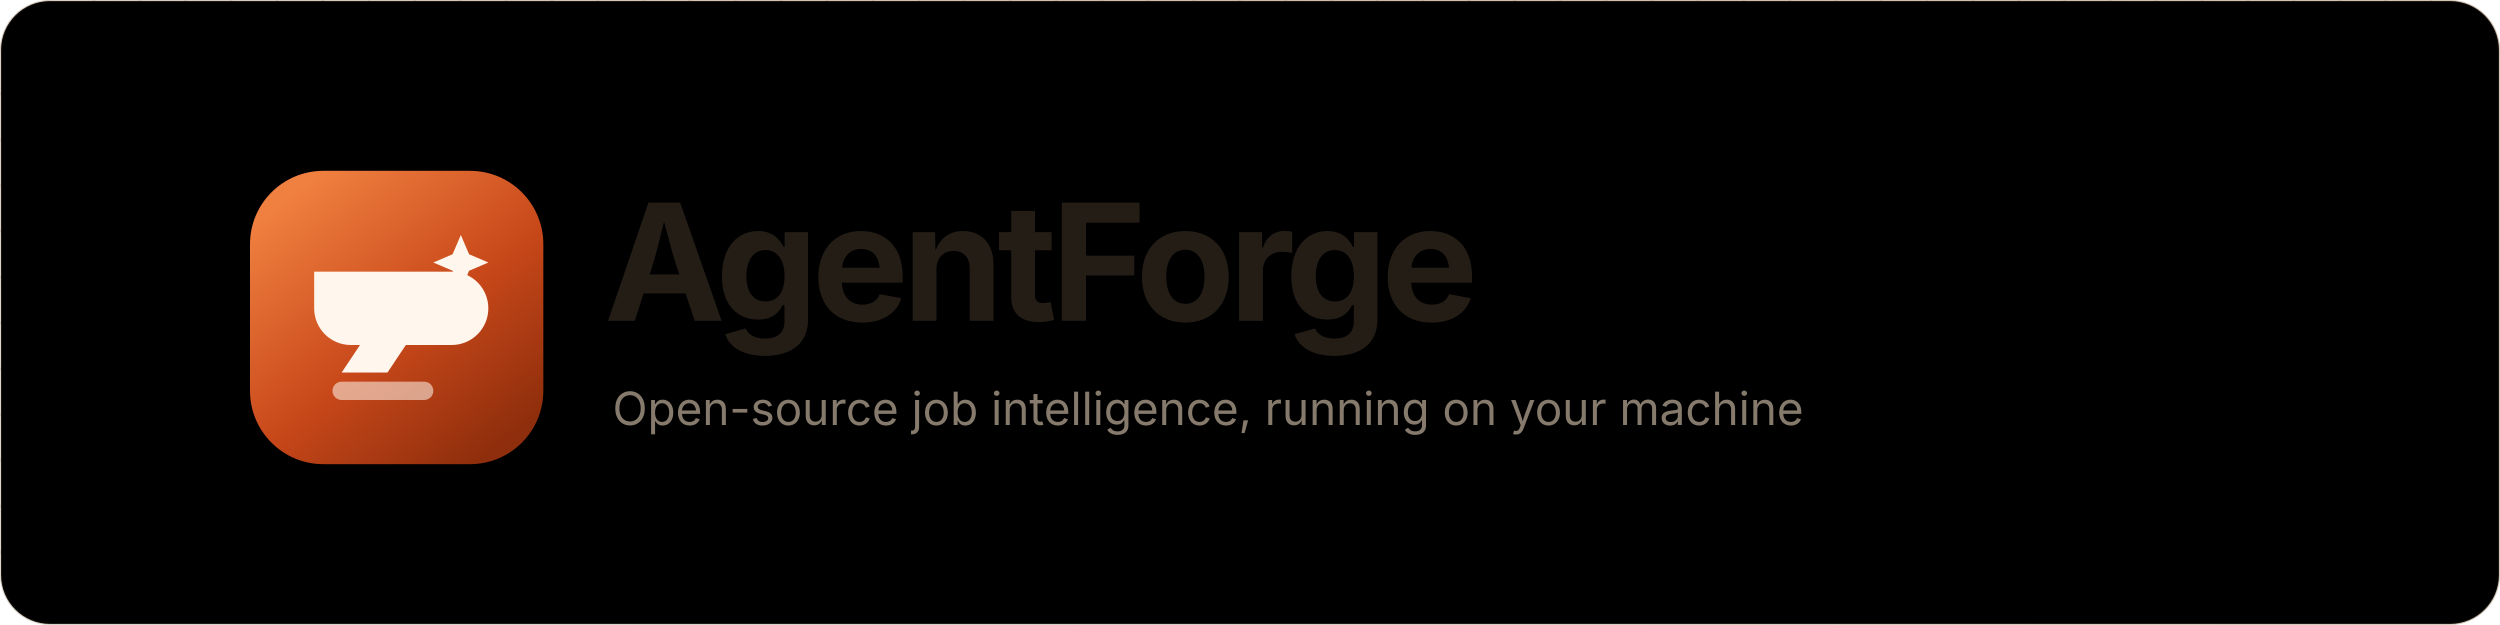
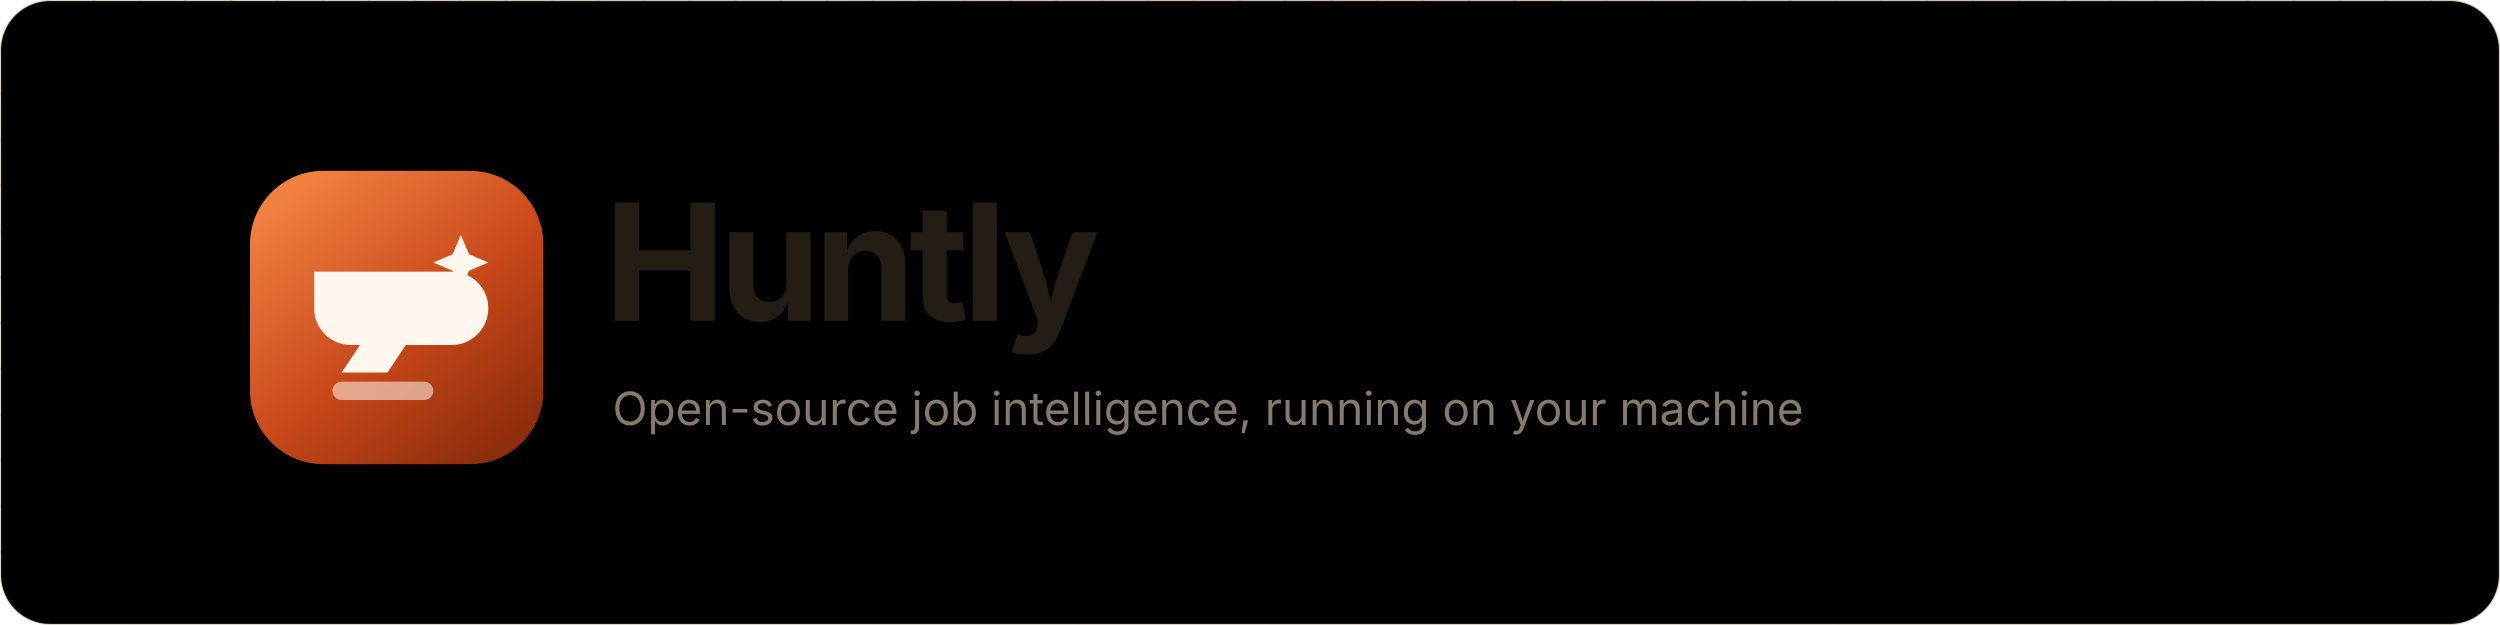
- <svg xmlns="http://www.w3.org/2000/svg" viewBox="0 0 1200 300" role="img" aria-label="AgentForge">
+ <svg xmlns="http://www.w3.org/2000/svg" viewBox="0 0 1200 300" role="img" aria-label="Huntly">
  <defs>
    <linearGradient id="bg" x1="0" y1="0" x2="1200" y2="300" gradientUnits="userSpaceOnUse">
      <stop stop-color="#F6F4EE" />
      <stop offset="1" stop-color="#EDE6D8" />
    </linearGradient>
    <linearGradient id="g" x1="10" y1="4" x2="54" y2="60" gradientUnits="userSpaceOnUse">
      <stop stop-color="#F08040" />
      <stop offset="0.55" stop-color="#C8481A" />
      <stop offset="1" stop-color="#8F2E0C" />
    </linearGradient>
    <pattern id="dots" width="22" height="22" patternUnits="userSpaceOnUse">
      <circle cx="1" cy="1" r="1" fill="#5F4B32" fill-opacity=".14" />
    </pattern>
    <radialGradient id="glow" cx="50%" cy="0%" r="70%">
      <stop stop-color="#C8481A" stop-opacity=".16" />
      <stop offset="1" stop-color="#C8481A" stop-opacity="0" />
    </radialGradient>
  </defs>
  <rect width="1200" height="300" rx="24" fill="url(#bg)" />
  <rect width="1200" height="300" rx="24" fill="url(#dots)" />
  <rect width="1200" height="300" rx="24" fill="url(#glow)" />
  <rect x=".5" y=".5" width="1199" height="299" rx="23.5" stroke="#5F4B32" stroke-opacity=".18" />
  <g transform="translate(120 82) scale(2.2)">
    <rect width="64" height="64" rx="16" fill="url(#g)" />
    <path d="M14 22h30a8 8 0 0 1 0 16H34l-4 6H20l4-6h-2a8 8 0 0 1-8-8v-8Z" fill="#FFF7EE" />
    <path d="M46 14l1.8 4.2L52 20l-4.2 1.8L46 26l-1.8-4.2L40 20l4.2-1.8L46 14Z" fill="#FFF7EE" />
    <rect x="18" y="46" width="22" height="4" rx="2" fill="#FFF7EE" fill-opacity=".55" />
  </g>
-   <text x="290" y="154" font-family="Geist, Inter, 'Segoe UI', system-ui, sans-serif" font-size="78" font-weight="700" fill="#231D16" letter-spacing="-3">AgentForge</text>
+   <text x="290" y="154" font-family="Geist, Inter, 'Segoe UI', system-ui, sans-serif" font-size="78" font-weight="700" fill="#231D16" letter-spacing="-3">Huntly</text>
  <text x="294" y="204" font-family="Geist, Inter, 'Segoe UI', system-ui, sans-serif" font-size="22" fill="#857A6C">Open-source job intelligence, running on your machine</text>
</svg>
